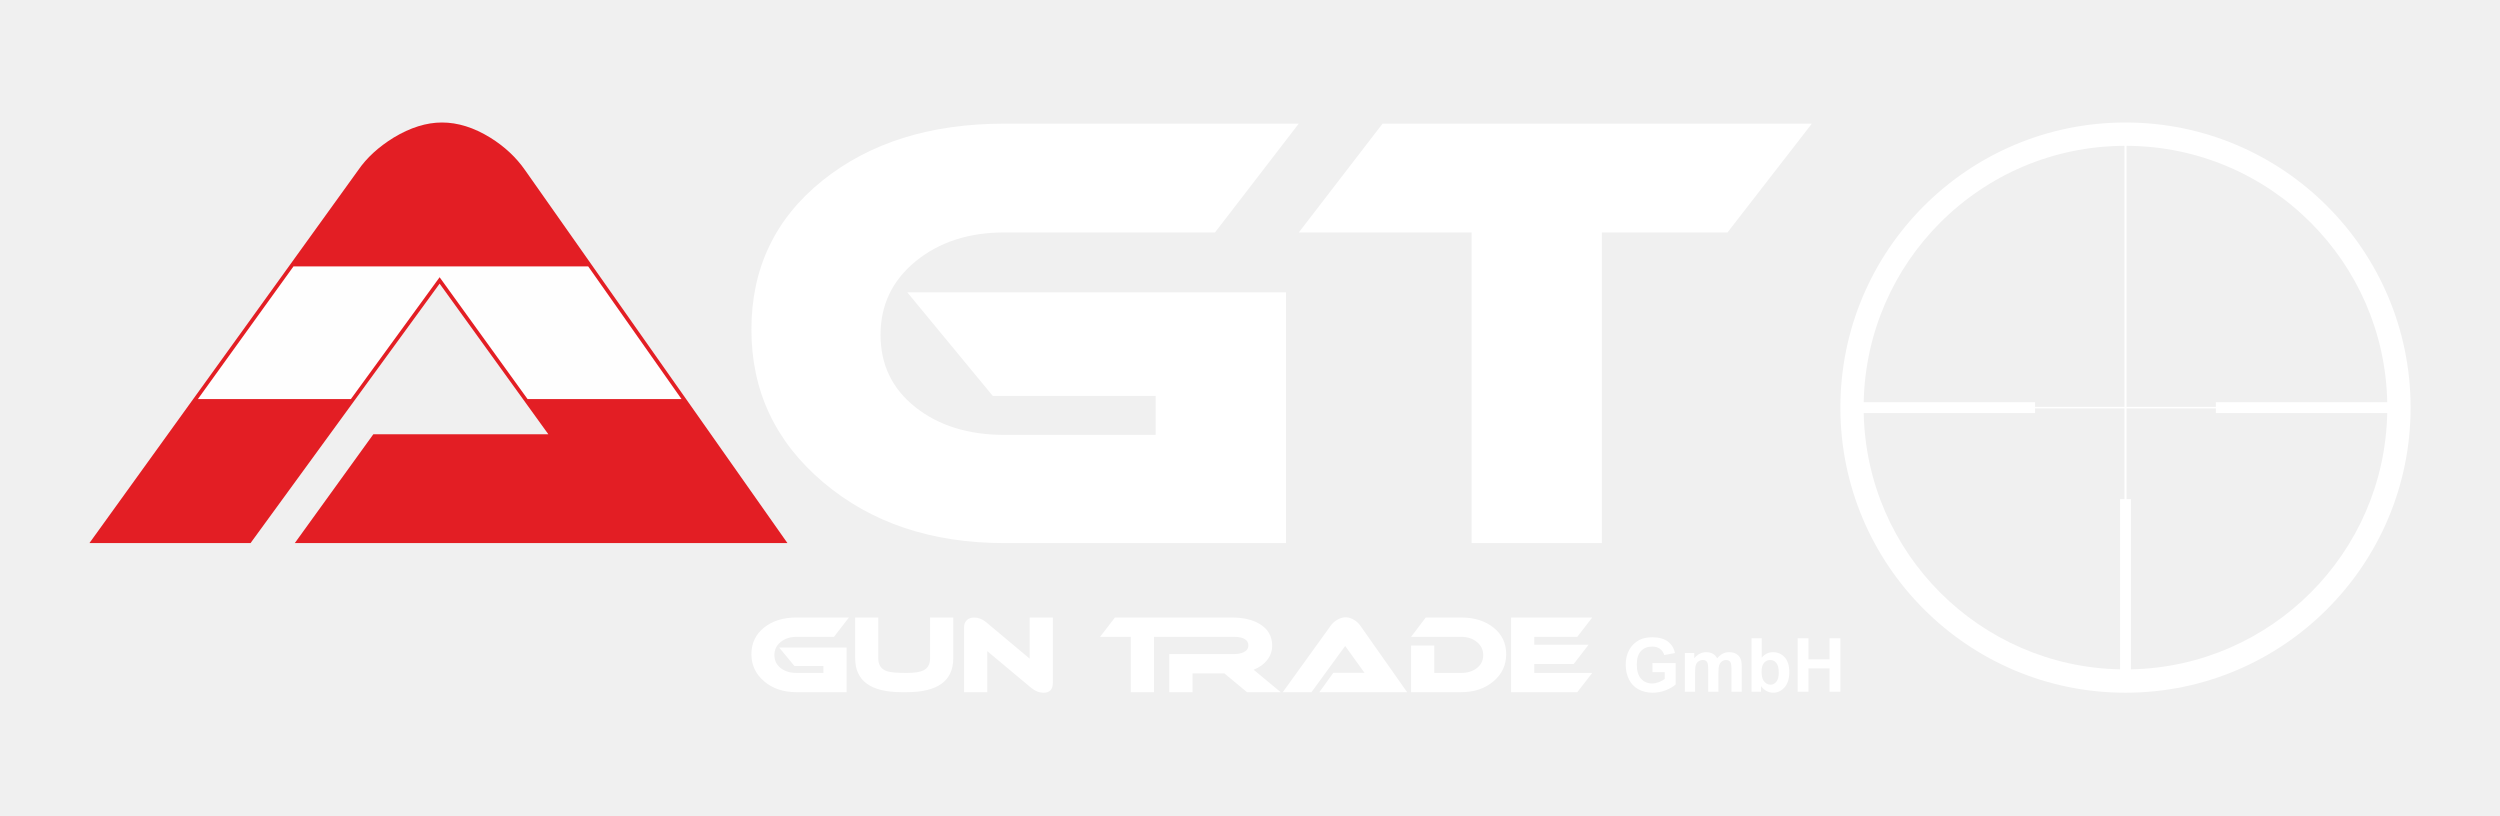
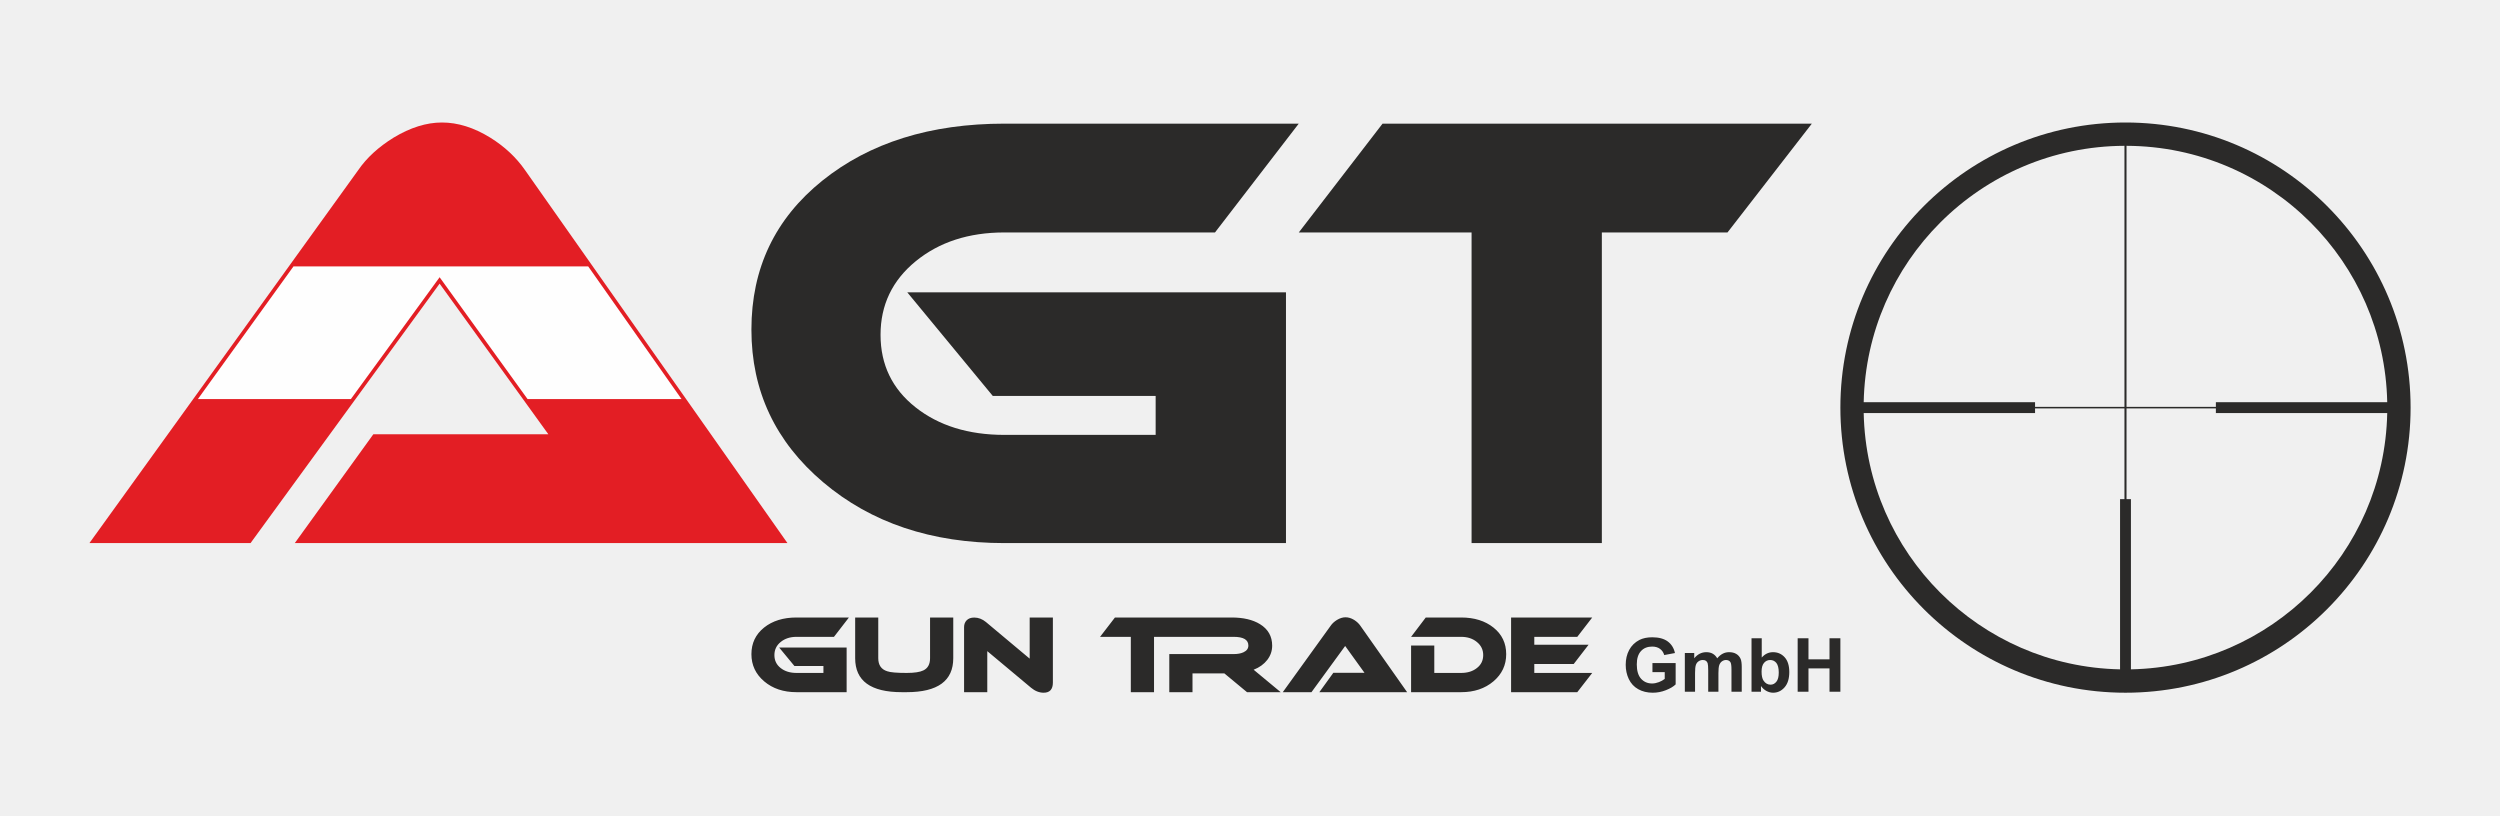
<svg xmlns="http://www.w3.org/2000/svg" xml:space="preserve" width="460mm" height="150mm" version="1.1" style="shape-rendering:geometricPrecision; text-rendering:geometricPrecision; image-rendering:optimizeQuality; fill-rule:evenodd; clip-rule:evenodd" viewBox="0 0 46000 15000">
  <defs>
    <style type="text/css">
   
    .fil4 {fill:#FEFEFE}
    
-     .fil2 {fill:#fff;fill-rule:nonzero}
-     .fil3 {fill:#fff;fill-rule:nonzero}
+     .fil2 {fill:#2B2A29;fill-rule:nonzero}
+     .fil3 {fill:#2B2A29;fill-rule:nonzero}
    .fil1 {fill:#E31E24;fill-rule:nonzero}
   
  </style>
  </defs>
  <g id="Ebene_x0020_1" fill="none">
    <g id="_2422033233024">
      <rect class="fil0" x="500" y="665" width="45000" height="13671" />
      <g>
        <path class="fil1" d="M5424 9993l1445 -2002 3221 0 -2001 -2772 -3479 4774 -2965 0 4945 -6861c157,-229 375,-428 653,-600 307,-185 603,-278 889,-278 292,0 588,93 888,278 264,164 478,364 642,600l4827 6861 -9065 0z" />
        <path class="fil2" d="M23897 2275l-1541 2002 -3874 0c-657,0 -1201,177 -1633,530 -431,353 -647,804 -647,1354 0,549 214,993 642,1332 428,339 974,509 1638,509l2782 0 0 -717 -2997 0 -1573 -1906 6968 0 0 4614 -5180 0c-1342,0 -2453,-373 -3335,-1119 -881,-746 -1321,-1682 -1321,-2810 0,-1127 435,-2040 1305,-2740 871,-699 1988,-1049 3351,-1049l5415 0z" />
        <polygon class="fil3" points="33338,2275 31786,4277 29474,4277 29474,9993 27077,9993 27077,4277 23898,4277 25439,2275 " />
        <path class="fil2" d="M39109 2254c1448,0 2760,587 3709,1537 949,949 1537,2260 1537,3709 0,1449 -588,2760 -1537,3709 -949,950 -2261,1537 -3709,1537 -1449,0 -2760,-587 -3710,-1537 -949,-949 -1536,-2260 -1536,-3709 0,-1449 587,-2760 1536,-3709 950,-950 2261,-1537 3710,-1537zm-19 6930l0 -1670 -1645 0 0 86 -3153 0c27,1291 560,2457 1410,3306 850,850 2016,1384 3307,1410l0 -3132 81 0zm0 -1698l0 -4803c-1323,5 -2520,543 -3388,1411 -850,849 -1383,2015 -1410,3306l3153 0 0 86 1645 0zm38 -4803l0 4803 1644 0 0 -86 3153 0c-26,-1291 -560,-2457 -1410,-3306 -868,-868 -2065,-1406 -3387,-1411zm0 4831l0 1670 81 0 0 3132c1290,-26 2456,-560 3306,-1410 850,-849 1384,-2015 1410,-3306l-3153 0 0 -86 -1644 0z" />
        <path class="fil2" d="M15620 11362l-275 356 -690 0c-117,0 -214,32 -291,95 -77,62 -115,143 -115,241 0,98 38,177 114,237 77,61 174,91 292,91l496 0 0 -128 -534 0 -280 -339 1241 0 0 821 -923 0c-239,0 -437,-66 -594,-199 -157,-133 -235,-300 -235,-500 0,-201 77,-364 232,-489 155,-124 354,-186 597,-186l965 0zm1920 749c0,417 -286,625 -858,625l-89 0c-572,0 -858,-208 -858,-625l0 -749 425 0 0 749c0,125 54,205 164,240 58,21 178,31 358,31 144,0 246,-16 307,-46 83,-39 124,-114 124,-225l0 -749 427 0 0 749zm1833 448c0,125 -57,187 -170,187 -81,0 -159,-31 -232,-92l-805 -673 0 755 -427 0 0 -1197c0,-51 16,-93 48,-126 33,-33 79,-50 139,-50 77,0 149,28 215,82l805 674 0 -757 427 0 0 1197zm2550 -1197l-277 356 -412 0 0 1018 -427 0 0 -1018 -566 0 274 -356 1408 0zm1642 1374l-620 0 -416 -345 -587 0 0 345 -427 0 0 -701 1186 0c72,0 132,-11 179,-33 60,-28 90,-69 90,-124 0,-106 -90,-160 -269,-160l-1186 0 278 -356 868 0c214,0 389,40 522,122 150,92 225,225 225,396 0,97 -30,184 -90,262 -61,79 -144,139 -251,181l498 413zm711 0l257 -356 574 0 -356 -494 -620 850 -528 0 881 -1222c28,-41 66,-76 116,-107 55,-33 107,-49 158,-49 52,0 105,16 159,49 47,30 85,65 114,107l860 1222 -1615 0zm3438 -699c0,200 -78,367 -235,500 -157,133 -355,199 -594,199l-921 0 0 -858 427 0 0 504 494 0c118,0 215,-30 291,-91 77,-60 115,-139 115,-237 0,-98 -39,-179 -116,-241 -76,-63 -173,-95 -290,-95l-921 0 270 -356 651 0c242,0 441,62 596,186 156,125 233,288 233,489zm1583 345l-275 354 -1218 0 0 -1374 1493 0 -275 356 -791 0 0 145 999 0 -274 355 -725 0 0 164 1066 0z" />
        <polygon class="fil4" points="9707,7343 12540,7343 10823,4902 5400,4902 3641,7343 6456,7343 8089,5101 " />
        <path class="fil3" d="M30405 12367l0 -166 427 0 0 392c-42,41 -102,76 -181,107 -79,31 -159,46 -240,46 -102,0 -192,-22 -268,-65 -77,-43 -134,-105 -173,-186 -38,-80 -57,-168 -57,-262 0,-103 21,-194 64,-274 43,-80 106,-141 188,-184 64,-32 142,-49 236,-49 122,0 217,26 286,77 69,52 113,123 132,213l-197 37c-14,-48 -40,-86 -78,-114 -38,-28 -86,-42 -143,-42 -87,0 -156,27 -207,83 -51,55 -77,136 -77,245 0,117 26,205 78,263 52,58 120,88 204,88 41,0 83,-9 125,-25 42,-16 77,-36 107,-59l0 -125 -226 0zm596 -352l173 0 0 97c62,-75 136,-112 222,-112 45,0 85,9 118,28 34,19 61,47 83,85 31,-38 65,-66 101,-85 36,-19 75,-28 116,-28 52,0 97,10 133,32 36,21 63,52 81,93 13,31 20,80 20,148l0 455 -189 0 0 -407c0,-71 -6,-116 -19,-137 -17,-26 -45,-40 -81,-40 -26,0 -51,8 -74,24 -23,16 -40,40 -51,71 -10,31 -15,80 -15,147l0 342 -188 0 0 -390c0,-69 -4,-114 -10,-134 -7,-20 -17,-35 -32,-45 -13,-10 -33,-15 -57,-15 -29,0 -55,8 -78,24 -23,15 -40,38 -50,67 -10,30 -15,79 -15,147l0 346 -188 0 0 -713zm1227 713l0 -984 188 0 0 355c58,-66 127,-99 207,-99 86,0 158,31 215,94 57,63 85,154 85,272 0,121 -29,215 -87,281 -58,66 -128,99 -211,99 -41,0 -81,-11 -120,-31 -40,-21 -74,-52 -103,-92l0 105 -174 0zm185 -370c0,74 12,129 35,164 33,50 76,76 131,76 41,0 77,-18 106,-54 30,-36 44,-92 44,-169 0,-82 -15,-140 -44,-177 -30,-36 -67,-54 -114,-54 -45,0 -83,18 -113,53 -30,35 -45,89 -45,161zm664 370l0 -984 199 0 0 388 387 0 0 -388 200 0 0 984 -200 0 0 -430 -387 0 0 430 -199 0z" />
      </g>
    </g>
  </g>
</svg>
